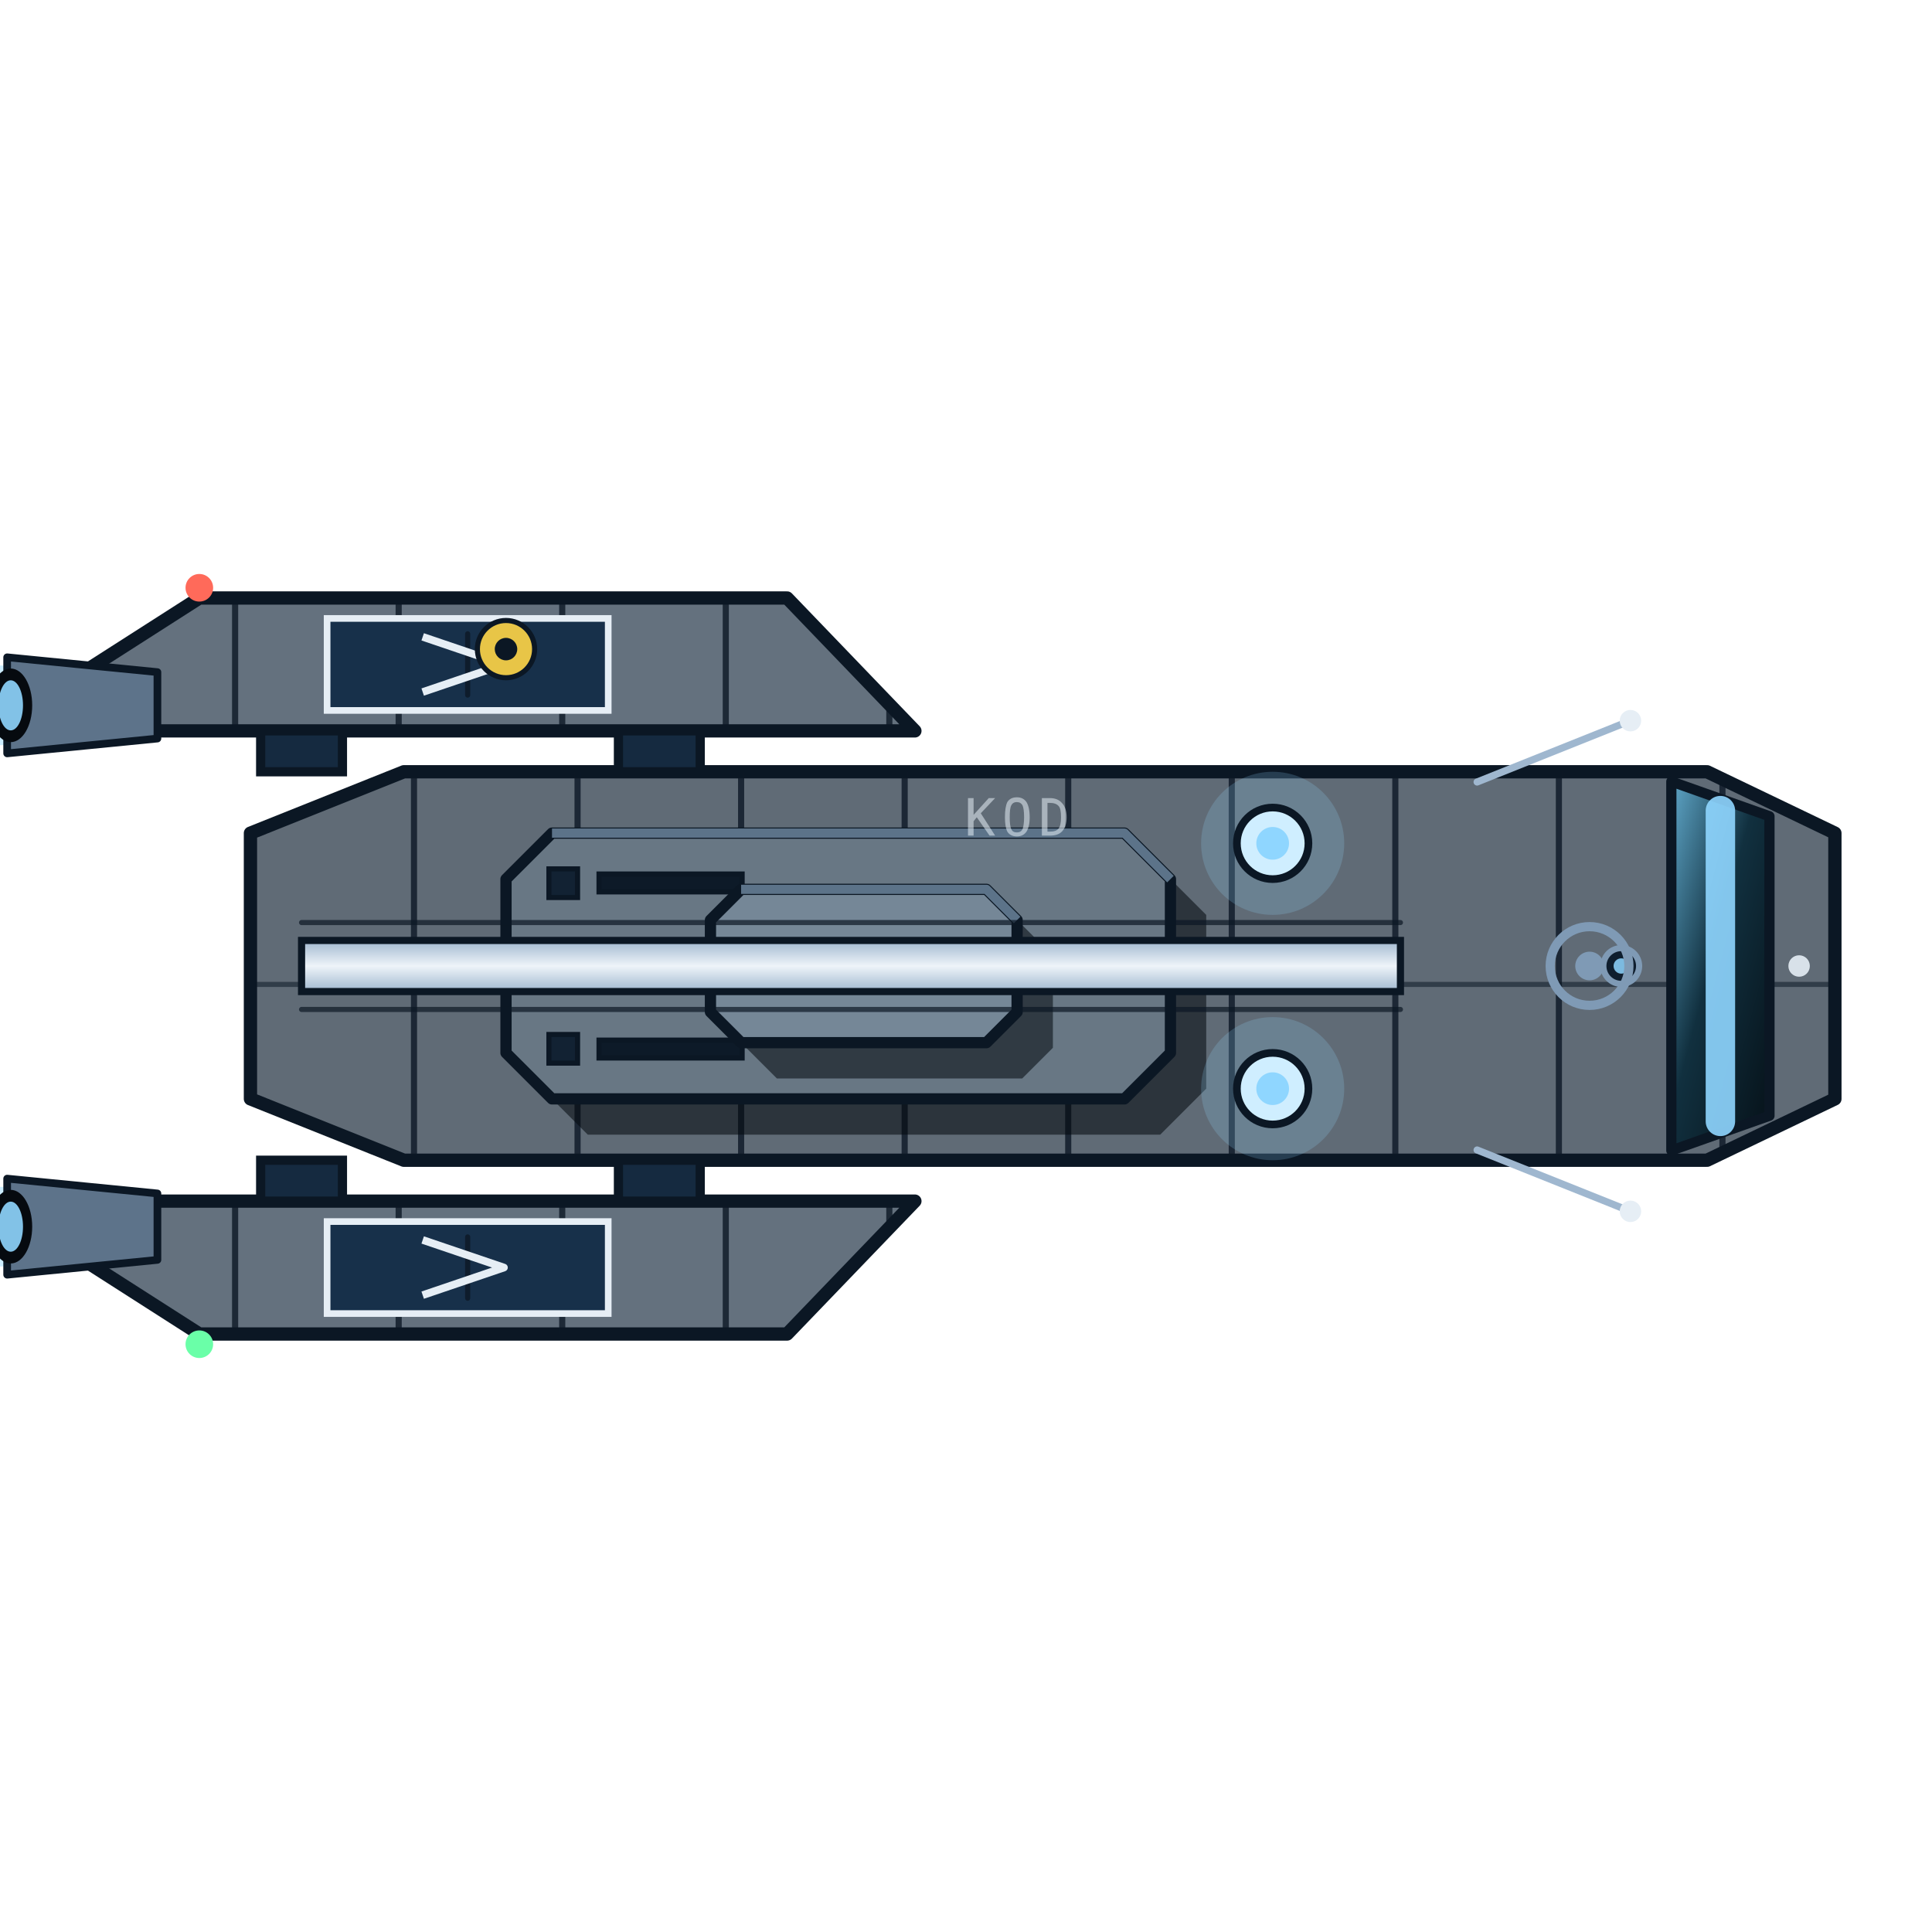
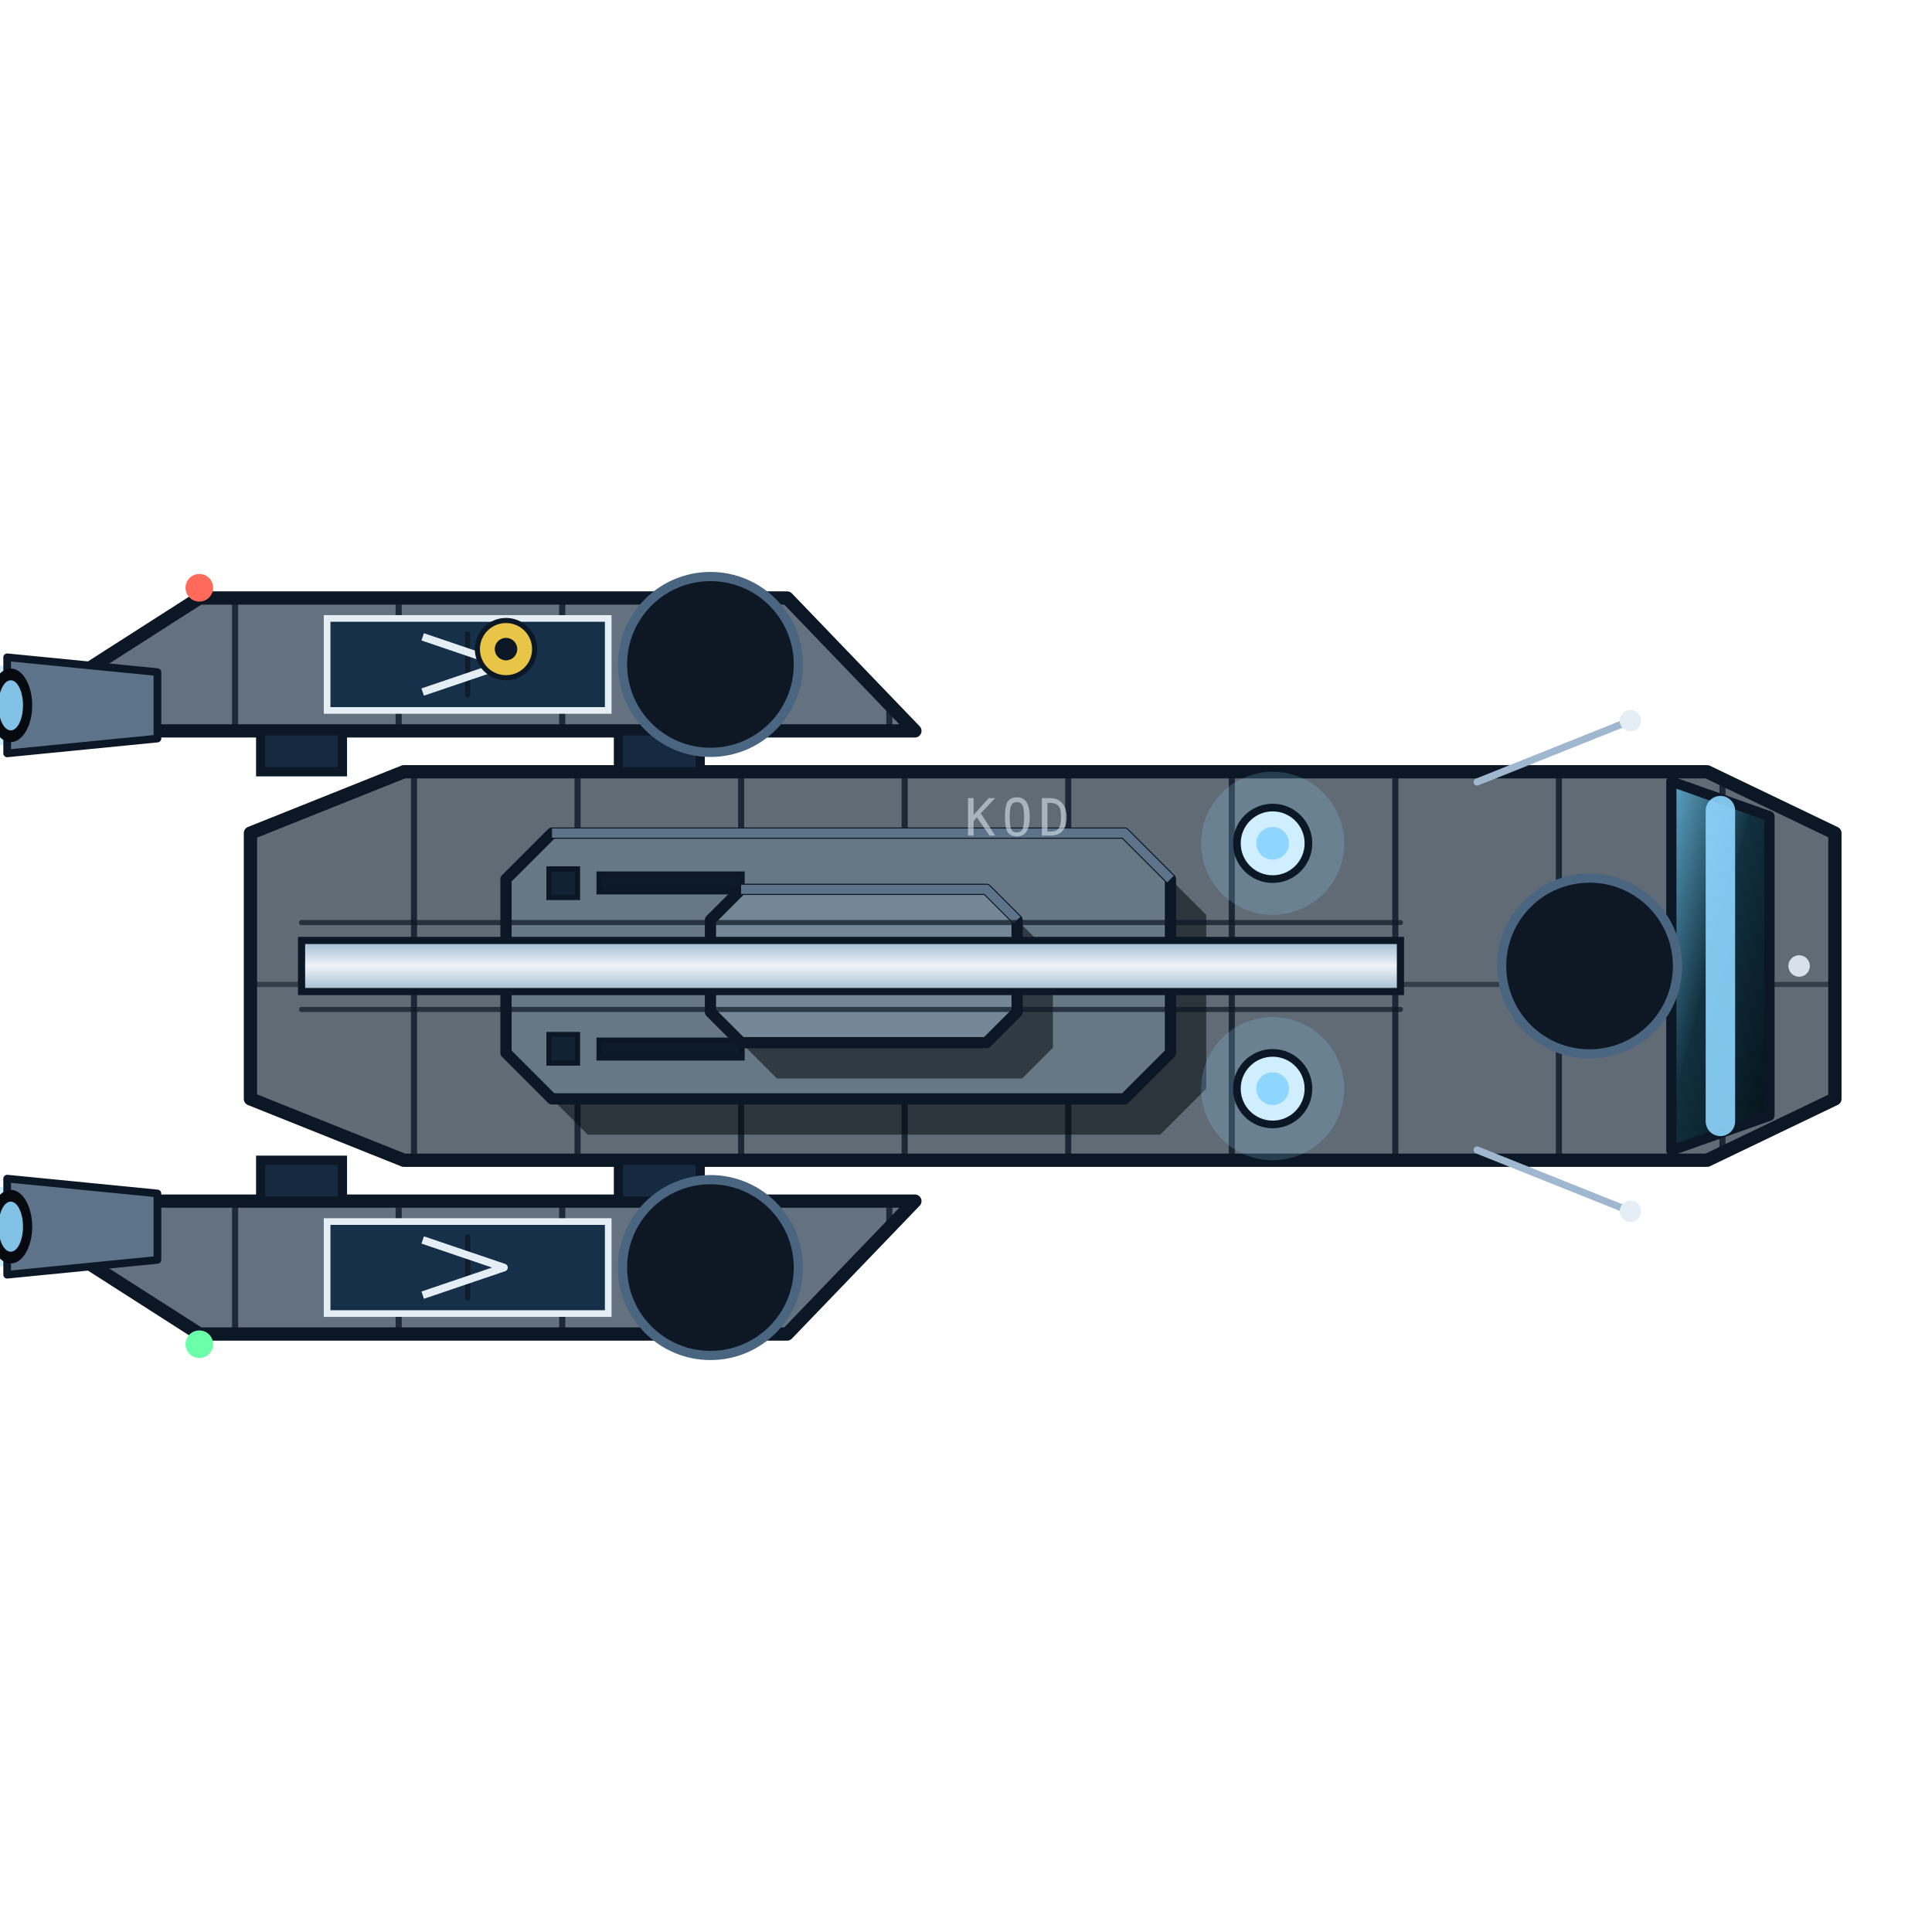
<svg xmlns="http://www.w3.org/2000/svg" viewBox="-18.90 -18.90 37.80 37.80">
  <defs>
    <linearGradient id="glass" x1="0" y1="0" x2="1" y2="1">
      <stop offset="0" stop-color="#5fa7c9" />
      <stop offset="0.45" stop-color="#11303f" />
      <stop offset="1" stop-color="#061118" />
    </linearGradient>
    <linearGradient id="kesSpineV" x1="0" y1="0" x2="0" y2="1">
      <stop offset="0" stop-color="#9fb7cf" />
      <stop offset="0.5" stop-color="#eef4f9" />
      <stop offset="1" stop-color="#9fb7cf" />
    </linearGradient>
  </defs>
  <ellipse cx="-18.93" cy="5.10" rx="1.69" ry="0.78" fill="#8fd6ff" opacity="0.45" />
  <ellipse cx="-18.93" cy="-5.10" rx="1.69" ry="0.78" fill="#8fd6ff" opacity="0.45" />
  <polygon points="17.00,-2.60 14.50,-3.80 -11.00,-3.80 -14.00,-2.60 -14.00,2.60 -11.00,3.80 14.50,3.80 17.00,2.60" fill="#606b76" stroke="#0b1724" stroke-width="0.26" stroke-linejoin="round" />
  <clipPath id="c-kes-citation-1">
    <polygon points="17.00,-2.60 14.50,-3.80 -11.00,-3.80 -14.00,-2.60 -14.00,2.60 -11.00,3.80 14.50,3.80 17.00,2.60" />
  </clipPath>
  <g clip-path="url(#c-kes-citation-1)">
    <line x1="-10.80" y1="-3.80" x2="-10.80" y2="3.80" stroke="#0b1724" stroke-width="0.12" stroke-linecap="round" opacity="0.8" />
    <line x1="-7.60" y1="-3.80" x2="-7.60" y2="3.80" stroke="#0b1724" stroke-width="0.12" stroke-linecap="round" opacity="0.8" />
    <line x1="-4.40" y1="-3.80" x2="-4.40" y2="3.80" stroke="#0b1724" stroke-width="0.12" stroke-linecap="round" opacity="0.8" />
    <line x1="-1.20" y1="-3.80" x2="-1.20" y2="3.80" stroke="#0b1724" stroke-width="0.12" stroke-linecap="round" opacity="0.8" />
    <line x1="2.00" y1="-3.80" x2="2.00" y2="3.80" stroke="#0b1724" stroke-width="0.12" stroke-linecap="round" opacity="0.8" />
    <line x1="5.20" y1="-3.80" x2="5.20" y2="3.80" stroke="#0b1724" stroke-width="0.12" stroke-linecap="round" opacity="0.8" />
    <line x1="8.40" y1="-3.80" x2="8.40" y2="3.80" stroke="#0b1724" stroke-width="0.12" stroke-linecap="round" opacity="0.8" />
    <line x1="11.60" y1="-3.80" x2="11.60" y2="3.80" stroke="#0b1724" stroke-width="0.12" stroke-linecap="round" opacity="0.8" />
    <line x1="14.80" y1="-3.80" x2="14.80" y2="3.80" stroke="#0b1724" stroke-width="0.12" stroke-linecap="round" opacity="0.8" />
    <line x1="-14.00" y1="0.36" x2="17.00" y2="0.36" stroke="#0b1724" stroke-width="0.1" stroke-linecap="round" opacity="0.55" />
  </g>
  <polygon points="-1.00,-4.60 -3.50,-7.20 -15.00,-7.20 -17.50,-5.60 -17.50,-4.60 -1.00,-4.60" fill="#64717e" stroke="#0b1724" stroke-width="0.26" stroke-linejoin="round" />
  <clipPath id="c-kes-citation-2">
    <polygon points="-1.00,-4.60 -3.50,-7.20 -15.00,-7.20 -17.50,-5.60 -17.50,-4.60 -1.00,-4.60" />
  </clipPath>
  <g clip-path="url(#c-kes-citation-2)">
    <line x1="-14.30" y1="-7.20" x2="-14.30" y2="-4.60" stroke="#0b1724" stroke-width="0.12" stroke-linecap="round" opacity="0.8" />
    <line x1="-11.10" y1="-7.20" x2="-11.10" y2="-4.60" stroke="#0b1724" stroke-width="0.12" stroke-linecap="round" opacity="0.8" />
    <line x1="-7.90" y1="-7.20" x2="-7.90" y2="-4.60" stroke="#0b1724" stroke-width="0.12" stroke-linecap="round" opacity="0.8" />
    <line x1="-4.70" y1="-7.20" x2="-4.70" y2="-4.60" stroke="#0b1724" stroke-width="0.12" stroke-linecap="round" opacity="0.8" />
    <line x1="-1.50" y1="-7.20" x2="-1.50" y2="-4.60" stroke="#0b1724" stroke-width="0.12" stroke-linecap="round" opacity="0.8" />
  </g>
  <rect x="-6.80" y="-4.60" width="1.60" height="0.80" rx="0.0" fill="#152a40" stroke="#0b1724" stroke-width="0.18" />
  <rect x="-13.80" y="-4.60" width="1.60" height="0.80" rx="0.0" fill="#152a40" stroke="#0b1724" stroke-width="0.18" />
  <rect x="-12.50" y="-6.80" width="5.50" height="1.80" rx="0.0" fill="#17304a" stroke="#e6eef5" stroke-width="0.13" />
  <line x1="-9.75" y1="-6.50" x2="-9.75" y2="-5.30" stroke="#0b1724" stroke-width="0.1" stroke-linecap="round" opacity="0.8" />
  <polyline points="-10.63,-6.44 -9.04,-5.90 -10.63,-5.36" fill="none" stroke="#e6eef5" stroke-width="0.15" stroke-linejoin="round" />
  <polygon points="-1.00,4.60 -3.50,7.20 -15.00,7.20 -17.50,5.60 -17.50,4.60 -1.00,4.60" fill="#64717e" stroke="#0b1724" stroke-width="0.26" stroke-linejoin="round" />
  <clipPath id="c-kes-citation-3">
    <polygon points="-1.00,4.60 -3.50,7.20 -15.00,7.20 -17.50,5.60 -17.50,4.60 -1.00,4.60" />
  </clipPath>
  <g clip-path="url(#c-kes-citation-3)">
    <line x1="-14.30" y1="4.60" x2="-14.30" y2="7.20" stroke="#0b1724" stroke-width="0.12" stroke-linecap="round" opacity="0.8" />
    <line x1="-11.10" y1="4.60" x2="-11.10" y2="7.20" stroke="#0b1724" stroke-width="0.12" stroke-linecap="round" opacity="0.8" />
    <line x1="-7.90" y1="4.60" x2="-7.90" y2="7.20" stroke="#0b1724" stroke-width="0.12" stroke-linecap="round" opacity="0.8" />
    <line x1="-4.70" y1="4.60" x2="-4.70" y2="7.20" stroke="#0b1724" stroke-width="0.12" stroke-linecap="round" opacity="0.8" />
    <line x1="-1.50" y1="4.60" x2="-1.50" y2="7.20" stroke="#0b1724" stroke-width="0.12" stroke-linecap="round" opacity="0.8" />
  </g>
  <rect x="-6.80" y="3.80" width="1.60" height="0.80" rx="0.0" fill="#152a40" stroke="#0b1724" stroke-width="0.18" />
  <rect x="-13.80" y="3.80" width="1.60" height="0.80" rx="0.0" fill="#152a40" stroke="#0b1724" stroke-width="0.18" />
  <rect x="-12.50" y="5.00" width="5.50" height="1.80" rx="0.0" fill="#17304a" stroke="#e6eef5" stroke-width="0.13" />
  <line x1="-9.75" y1="5.30" x2="-9.75" y2="6.50" stroke="#0b1724" stroke-width="0.1" stroke-linecap="round" opacity="0.8" />
  <polyline points="-10.63,5.36 -9.04,5.90 -10.63,6.44" fill="none" stroke="#e6eef5" stroke-width="0.15" stroke-linejoin="round" />
  <polygon points="-15.82,-5.75 -18.76,-6.04 -18.76,-4.16 -15.82,-4.45" fill="#5d738a" stroke="#0b1724" stroke-width="0.15" stroke-linejoin="round" />
  <ellipse cx="-18.69" cy="-5.10" rx="0.42" ry="0.72" fill="#060a0f" />
  <ellipse cx="-18.69" cy="-5.10" rx="0.24" ry="0.49" fill="#8fd6ff" opacity="0.9" />
  <polygon points="-15.82,4.45 -18.76,4.16 -18.76,6.04 -15.82,5.75" fill="#5d738a" stroke="#0b1724" stroke-width="0.15" stroke-linejoin="round" />
  <ellipse cx="-18.69" cy="5.10" rx="0.42" ry="0.72" fill="#060a0f" />
  <ellipse cx="-18.69" cy="5.10" rx="0.24" ry="0.49" fill="#8fd6ff" opacity="0.9" />
  <polygon points="-7.40,-1.90 3.80,-1.90 4.70,-1.00 4.70,2.40 3.80,3.30 -7.40,3.30 -8.30,2.40 -8.30,-1.00" fill="rgba(3,8,14,0.55)" stroke="none" stroke-width="0" stroke-linejoin="round" />
  <polygon points="-8.10,-2.60 3.10,-2.60 4.00,-1.70 4.00,1.70 3.10,2.60 -8.10,2.60 -9.00,1.70 -9.00,-1.70" fill="#687784" stroke="#0b1724" stroke-width="0.22" stroke-linejoin="round" />
  <polyline points="-8.10,-2.60 3.10,-2.60 4.00,-1.70" fill="none" stroke="#9fc0dc" stroke-width="0.18" opacity="0.55" stroke-linejoin="round" />
  <rect x="-8.16" y="-1.90" width="0.56" height="0.56" rx="0.0" fill="#122233" stroke="#0b1724" stroke-width="0.1" />
  <rect x="-7.18" y="-1.80" width="2.80" height="0.35" rx="0.0" fill="#0d1a28" stroke="#0b1724" stroke-width="0.1" />
  <rect x="-8.16" y="1.34" width="0.56" height="0.56" rx="0.0" fill="#122233" stroke="#0b1724" stroke-width="0.1" />
  <rect x="-7.18" y="1.45" width="2.80" height="0.35" rx="0.0" fill="#0d1a28" stroke="#0b1724" stroke-width="0.1" />
  <polygon points="-3.70,-0.80 1.10,-0.80 1.70,-0.20 1.70,1.60 1.10,2.20 -3.70,2.20 -4.30,1.60 -4.30,-0.20" fill="rgba(3,8,14,0.55)" stroke="none" stroke-width="0" stroke-linejoin="round" />
  <polygon points="-4.40,-1.50 0.40,-1.50 1.00,-0.90 1.00,0.90 0.40,1.50 -4.40,1.50 -5.00,0.90 -5.00,-0.90" fill="#758797" stroke="#0b1724" stroke-width="0.22" stroke-linejoin="round" />
  <polyline points="-4.40,-1.50 0.40,-1.50 1.00,-0.90" fill="none" stroke="#9fc0dc" stroke-width="0.18" opacity="0.55" stroke-linejoin="round" />
  <rect x="-13.00" y="-0.50" width="21.50" height="1.00" rx="0.0" fill="url(#kesSpineV)" stroke="#0b1724" stroke-width="0.14" />
  <line x1="-13.00" y1="-0.85" x2="8.50" y2="-0.85" stroke="#0b1724" stroke-width="0.1" stroke-linecap="round" opacity="0.7" />
  <line x1="-13.00" y1="0.85" x2="8.50" y2="0.85" stroke="#0b1724" stroke-width="0.1" stroke-linecap="round" opacity="0.7" />
  <polygon points="15.72,-2.93 13.80,-3.61 13.80,3.61 15.72,2.93" fill="url(#glass)" stroke="#0b1724" stroke-width="0.2" stroke-linejoin="round" />
  <line x1="14.76" y1="-3.04" x2="14.76" y2="3.04" stroke="#8fd6ff" stroke-width="0.576" stroke-linecap="round" opacity="0.9" />
  <circle cx="12.82" cy="0.00" r="0.35" fill="#0f1e2e" stroke="#7f9ab5" stroke-width="0.12" />
  <circle cx="12.82" cy="0.00" r="0.15" fill="#8fd6ff" stroke="none" stroke-width="0" opacity="0.85" />
  <circle cx="16.30" cy="0.00" r="0.21" fill="#e6eef5" stroke="none" stroke-width="0" opacity="0.9" />
  <line x1="10.00" y1="-3.60" x2="13.00" y2="-4.80" stroke="#9fb7cf" stroke-width="0.14" stroke-linecap="round" />
  <circle cx="13.00" cy="-4.80" r="0.21" fill="#e6eef5" stroke="none" stroke-width="0" />
  <line x1="10.00" y1="3.60" x2="13.00" y2="4.80" stroke="#9fb7cf" stroke-width="0.14" stroke-linecap="round" />
  <circle cx="13.00" cy="4.80" r="0.21" fill="#e6eef5" stroke="none" stroke-width="0" />
  <circle cx="6.00" cy="-2.40" r="1.40" fill="#8fd6ff" stroke="none" stroke-width="0" opacity="0.2" />
  <circle cx="6.00" cy="-2.40" r="0.70" fill="#cfeeff" stroke="#0b1724" stroke-width="0.15" />
  <circle cx="6.00" cy="-2.40" r="0.32" fill="#8fd6ff" stroke="none" stroke-width="0" />
  <circle cx="6.00" cy="2.40" r="1.40" fill="#8fd6ff" stroke="none" stroke-width="0" opacity="0.2" />
  <circle cx="6.00" cy="2.40" r="0.70" fill="#cfeeff" stroke="#0b1724" stroke-width="0.15" />
  <circle cx="6.00" cy="2.40" r="0.32" fill="#8fd6ff" stroke="none" stroke-width="0" />
-   <circle cx="12.20" cy="0.00" r="0.77" fill="none" stroke="#7f9ab5" stroke-width="0.18" />
-   <circle cx="12.20" cy="0.00" r="0.28" fill="#7f9ab5" stroke="none" stroke-width="0" />
+   <circle cx="12.20" cy="0.00" r="1.72" fill="#0e1824" stroke="#4a6580" stroke-width="0.18" />
+   <circle cx="-5.00" cy="-5.90" r="1.72" fill="#0e1824" stroke="#4a6580" stroke-width="0.18" />
+   <circle cx="-5.00" cy="5.90" r="1.72" fill="#0e1824" stroke="#4a6580" stroke-width="0.18" />
  <circle cx="-15.00" cy="-7.40" r="0.27" fill="#ff6a5a" stroke="none" stroke-width="0" />
  <circle cx="-15.00" cy="7.40" r="0.27" fill="#6affa8" stroke="none" stroke-width="0" />
  <circle cx="-9.00" cy="-6.20" r="0.56" fill="#e8c547" stroke="#0b1724" stroke-width="0.1" />
  <circle cx="-9.00" cy="-6.20" r="0.22" fill="#0b1724" stroke="none" stroke-width="0" />
  <text x="1.00" y="-2.55" font-family="IBM Plex Mono, monospace" font-size="1.00" fill="#e6eef5" opacity="0.55" text-anchor="middle" letter-spacing="0.12">KOD</text>
</svg>
